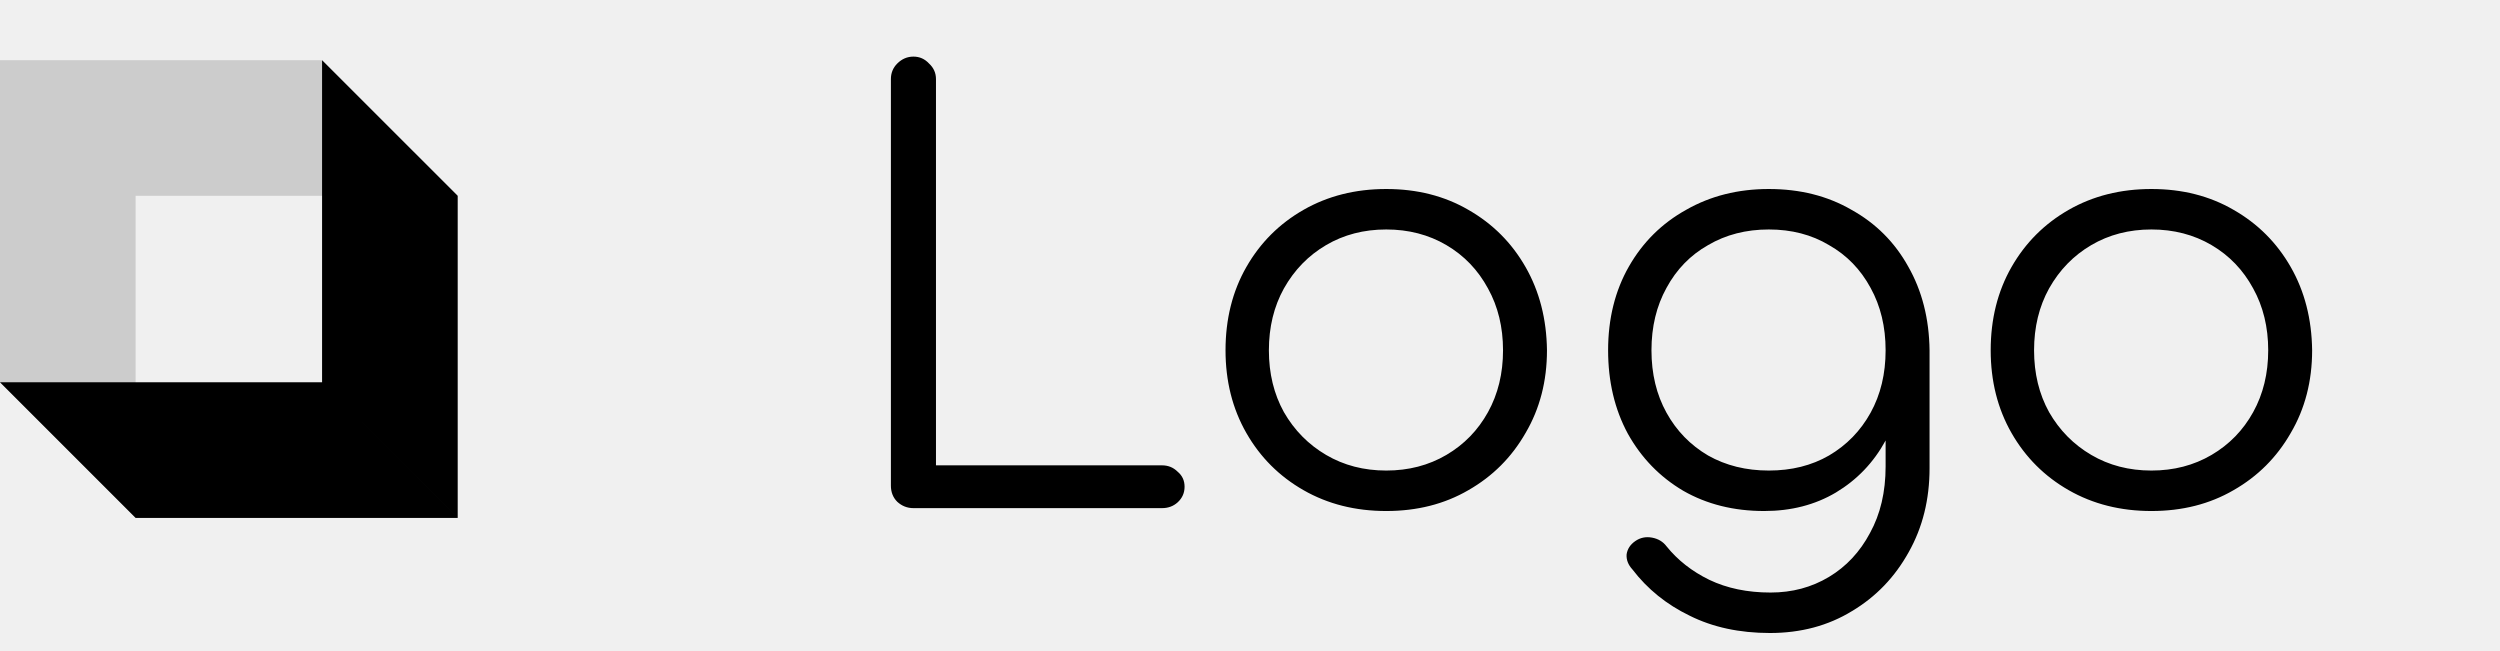
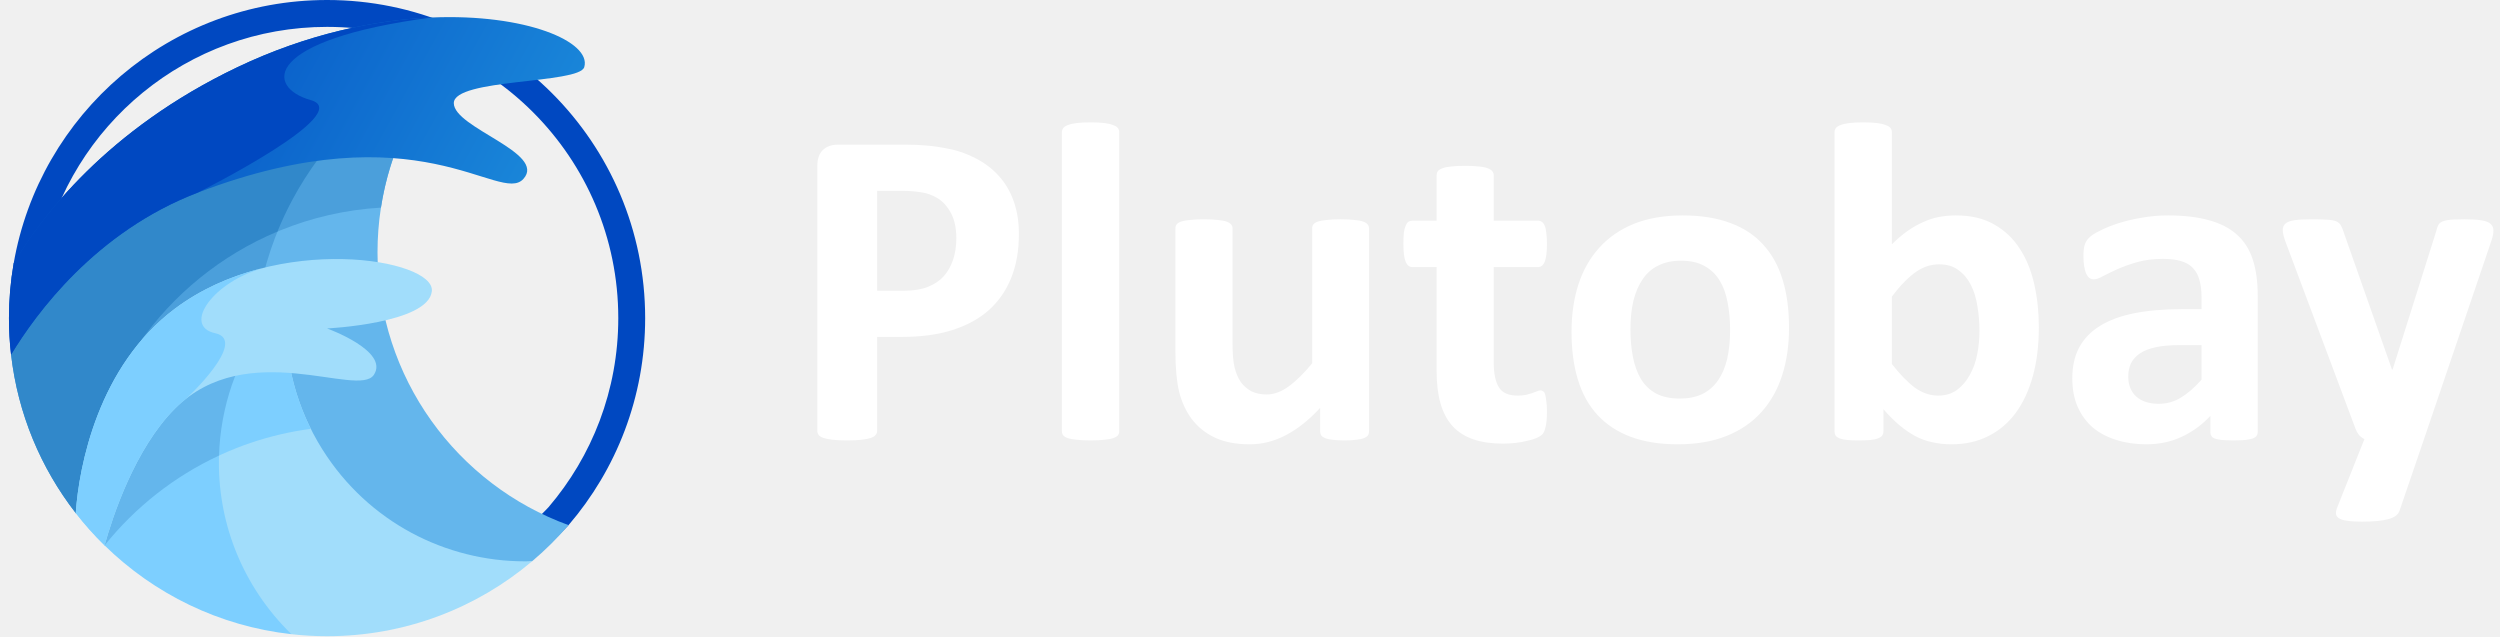
- <svg xmlns="http://www.w3.org/2000/svg" width="123" height="32" viewBox="0 0 123 32" fill="none">
-   <path d="M44.941 25C44.638 25 44.372 24.896 44.145 24.687C43.936 24.479 43.832 24.213 43.832 23.891V3.894C43.832 3.591 43.936 3.335 44.145 3.126C44.372 2.899 44.638 2.785 44.941 2.785C45.244 2.785 45.5 2.899 45.709 3.126C45.937 3.335 46.05 3.591 46.05 3.894V22.895H57.172C57.475 22.895 57.731 22.999 57.94 23.208C58.168 23.398 58.281 23.644 58.281 23.948C58.281 24.251 58.168 24.507 57.94 24.716C57.731 24.905 57.475 25 57.172 25H44.941ZM68.203 25.142C66.686 25.142 65.33 24.801 64.136 24.118C62.941 23.436 62.002 22.497 61.32 21.302C60.637 20.108 60.296 18.752 60.296 17.235C60.296 15.699 60.637 14.333 61.32 13.139C62.002 11.944 62.941 11.005 64.136 10.323C65.33 9.64 66.686 9.299 68.203 9.299C69.72 9.299 71.067 9.64 72.242 10.323C73.437 11.005 74.376 11.944 75.058 13.139C75.741 14.333 76.092 15.699 76.111 17.235C76.111 18.752 75.76 20.108 75.058 21.302C74.376 22.497 73.437 23.436 72.242 24.118C71.067 24.801 69.72 25.142 68.203 25.142ZM68.203 23.151C69.303 23.151 70.289 22.895 71.161 22.383C72.034 21.871 72.716 21.169 73.209 20.278C73.703 19.387 73.949 18.372 73.949 17.235C73.949 16.097 73.703 15.082 73.209 14.191C72.716 13.281 72.034 12.57 71.161 12.058C70.289 11.546 69.303 11.29 68.203 11.29C67.103 11.29 66.117 11.546 65.245 12.058C64.373 12.57 63.681 13.281 63.169 14.191C62.675 15.082 62.429 16.097 62.429 17.235C62.429 18.372 62.675 19.387 63.169 20.278C63.681 21.169 64.373 21.871 65.245 22.383C66.117 22.895 67.103 23.151 68.203 23.151ZM86.799 25.142C85.301 25.142 83.974 24.81 82.817 24.147C81.66 23.464 80.75 22.525 80.086 21.331C79.441 20.136 79.119 18.771 79.119 17.235C79.119 15.68 79.46 14.305 80.143 13.11C80.826 11.916 81.764 10.986 82.959 10.323C84.154 9.64 85.51 9.299 87.026 9.299C88.562 9.299 89.918 9.64 91.094 10.323C92.289 10.986 93.218 11.916 93.882 13.11C94.564 14.305 94.915 15.68 94.934 17.235L93.654 17.917C93.654 19.321 93.36 20.572 92.772 21.672C92.184 22.753 91.369 23.606 90.326 24.232C89.302 24.839 88.126 25.142 86.799 25.142ZM87.083 31.144C85.585 31.144 84.267 30.86 83.13 30.291C81.992 29.741 81.053 28.982 80.314 28.015C80.105 27.788 80.01 27.541 80.029 27.276C80.067 27.01 80.209 26.792 80.456 26.621C80.702 26.451 80.977 26.394 81.281 26.451C81.584 26.508 81.821 26.65 81.992 26.877C82.542 27.56 83.243 28.11 84.097 28.527C84.969 28.944 85.974 29.153 87.112 29.153C88.174 29.153 89.131 28.897 89.985 28.385C90.838 27.873 91.511 27.152 92.004 26.223C92.516 25.294 92.772 24.204 92.772 22.952V18.628L93.597 16.979L94.934 17.235V23.037C94.934 24.573 94.593 25.948 93.91 27.162C93.227 28.394 92.298 29.361 91.123 30.063C89.947 30.784 88.6 31.144 87.083 31.144ZM87.026 23.151C88.145 23.151 89.131 22.905 89.985 22.412C90.857 21.9 91.54 21.198 92.033 20.307C92.526 19.415 92.772 18.391 92.772 17.235C92.772 16.078 92.526 15.054 92.033 14.163C91.54 13.252 90.857 12.551 89.985 12.058C89.131 11.546 88.145 11.29 87.026 11.29C85.908 11.29 84.912 11.546 84.04 12.058C83.168 12.551 82.485 13.252 81.992 14.163C81.499 15.054 81.252 16.078 81.252 17.235C81.252 18.391 81.499 19.415 81.992 20.307C82.485 21.198 83.168 21.9 84.04 22.412C84.912 22.905 85.908 23.151 87.026 23.151ZM105.85 25.142C104.333 25.142 102.977 24.801 101.782 24.118C100.588 23.436 99.649 22.497 98.966 21.302C98.284 20.108 97.942 18.752 97.942 17.235C97.942 15.699 98.284 14.333 98.966 13.139C99.649 11.944 100.588 11.005 101.782 10.323C102.977 9.64 104.333 9.299 105.85 9.299C107.367 9.299 108.713 9.64 109.889 10.323C111.084 11.005 112.022 11.944 112.705 13.139C113.388 14.333 113.738 15.699 113.757 17.235C113.757 18.752 113.407 20.108 112.705 21.302C112.022 22.497 111.084 23.436 109.889 24.118C108.713 24.801 107.367 25.142 105.85 25.142ZM105.85 23.151C106.95 23.151 107.936 22.895 108.808 22.383C109.68 21.871 110.363 21.169 110.856 20.278C111.349 19.387 111.596 18.372 111.596 17.235C111.596 16.097 111.349 15.082 110.856 14.191C110.363 13.281 109.68 12.57 108.808 12.058C107.936 11.546 106.95 11.29 105.85 11.29C104.75 11.29 103.764 11.546 102.892 12.058C102.019 12.57 101.327 13.281 100.815 14.191C100.322 15.082 100.076 16.097 100.076 17.235C100.076 18.372 100.322 19.387 100.815 20.278C101.327 21.169 102.019 21.871 102.892 22.383C103.764 22.895 104.75 23.151 105.85 23.151Z" fill="black" />
-   <path fill-rule="evenodd" clip-rule="evenodd" d="M15.846 2.963H8.58307e-06L6.672 9.635H22.518L15.846 2.963ZM6.672 9.635V25.481L0 18.809V2.963L6.672 9.635Z" fill="#CCCCCC" />
-   <path fill-rule="evenodd" clip-rule="evenodd" d="M6.672 25.481L22.518 25.481L15.846 18.809L2.28882e-05 18.809L6.672 25.481ZM15.846 18.809L15.846 2.963L22.519 9.635L22.519 25.481L15.846 18.809Z" fill="black" />
+ <svg xmlns="http://www.w3.org/2000/svg" width="279" height="71" viewBox="0 0 279 71" fill="none">
+   <path d="M113.709 26.123C113.709 27.968 113.421 29.602 112.846 31.023C112.27 32.445 111.432 33.647 110.332 34.629C109.232 35.594 107.878 36.33 106.27 36.838C104.678 37.346 102.799 37.6 100.633 37.6H97.891V48.086C97.891 48.255 97.831 48.408 97.713 48.543C97.611 48.678 97.434 48.788 97.18 48.873C96.926 48.958 96.587 49.025 96.164 49.076C95.741 49.127 95.199 49.152 94.539 49.152C93.896 49.152 93.354 49.127 92.914 49.076C92.491 49.025 92.152 48.958 91.898 48.873C91.644 48.788 91.467 48.678 91.365 48.543C91.264 48.408 91.213 48.255 91.213 48.086V18.531C91.213 17.736 91.416 17.143 91.822 16.754C92.245 16.348 92.796 16.145 93.473 16.145H101.217C101.995 16.145 102.732 16.178 103.426 16.246C104.137 16.297 104.983 16.424 105.965 16.627C106.947 16.813 107.937 17.169 108.936 17.693C109.951 18.218 110.814 18.887 111.525 19.699C112.236 20.495 112.778 21.434 113.15 22.518C113.523 23.584 113.709 24.786 113.709 26.123ZM106.727 26.605C106.727 25.454 106.523 24.506 106.117 23.762C105.711 23.017 105.212 22.467 104.619 22.111C104.027 21.756 103.4 21.536 102.74 21.451C102.097 21.35 101.428 21.299 100.734 21.299H97.891V32.445H100.887C101.953 32.445 102.842 32.301 103.553 32.014C104.281 31.726 104.873 31.328 105.33 30.82C105.787 30.296 106.134 29.678 106.371 28.967C106.608 28.239 106.727 27.452 106.727 26.605Z" fill="white" />
+   <path d="M124.906 48.137C124.906 48.306 124.855 48.458 124.754 48.594C124.652 48.712 124.475 48.814 124.221 48.898C123.984 48.983 123.662 49.042 123.256 49.076C122.85 49.127 122.333 49.152 121.707 49.152C121.081 49.152 120.564 49.127 120.158 49.076C119.752 49.042 119.422 48.983 119.168 48.898C118.931 48.814 118.762 48.712 118.66 48.594C118.559 48.458 118.508 48.306 118.508 48.137V14.748C118.508 14.579 118.559 14.426 118.66 14.291C118.762 14.156 118.931 14.046 119.168 13.961C119.422 13.859 119.752 13.783 120.158 13.732C120.564 13.682 121.081 13.656 121.707 13.656C122.333 13.656 122.85 13.682 123.256 13.732C123.662 13.783 123.984 13.859 124.221 13.961C124.475 14.046 124.652 14.156 124.754 14.291C124.855 14.426 124.906 14.579 124.906 14.748V48.137Z" fill="white" />
+   <path d="M152.785 48.137C152.785 48.306 152.743 48.458 152.658 48.594C152.574 48.712 152.421 48.814 152.201 48.898C151.998 48.983 151.719 49.042 151.363 49.076C151.025 49.127 150.593 49.152 150.068 49.152C149.51 49.152 149.053 49.127 148.697 49.076C148.359 49.042 148.088 48.983 147.885 48.898C147.682 48.814 147.538 48.712 147.453 48.594C147.368 48.458 147.326 48.306 147.326 48.137V45.522C146.074 46.876 144.796 47.891 143.492 48.568C142.206 49.245 140.868 49.584 139.48 49.584C137.923 49.584 136.611 49.33 135.545 48.822C134.495 48.315 133.641 47.62 132.98 46.74C132.337 45.86 131.872 44.844 131.584 43.693C131.313 42.525 131.178 41.078 131.178 39.352V25.488C131.178 25.319 131.22 25.175 131.305 25.057C131.406 24.921 131.576 24.811 131.812 24.727C132.066 24.642 132.396 24.583 132.803 24.549C133.226 24.498 133.742 24.473 134.352 24.473C134.978 24.473 135.494 24.498 135.9 24.549C136.307 24.583 136.628 24.642 136.865 24.727C137.119 24.811 137.297 24.921 137.398 25.057C137.5 25.175 137.551 25.319 137.551 25.488V38.285C137.551 39.47 137.627 40.376 137.779 41.002C137.932 41.628 138.16 42.17 138.465 42.627C138.786 43.067 139.184 43.414 139.658 43.668C140.149 43.905 140.716 44.023 141.359 44.023C142.172 44.023 142.984 43.727 143.797 43.135C144.626 42.542 145.507 41.679 146.438 40.545V25.488C146.438 25.319 146.48 25.175 146.564 25.057C146.666 24.921 146.835 24.811 147.072 24.727C147.326 24.642 147.656 24.583 148.062 24.549C148.469 24.498 148.985 24.473 149.611 24.473C150.238 24.473 150.754 24.498 151.16 24.549C151.566 24.583 151.888 24.642 152.125 24.727C152.362 24.811 152.531 24.921 152.633 25.057C152.734 25.175 152.785 25.319 152.785 25.488V48.137Z" fill="white" />
+   <path d="M172.641 45.902C172.641 46.647 172.59 47.223 172.488 47.629C172.404 48.018 172.285 48.297 172.133 48.467C171.98 48.619 171.752 48.763 171.447 48.898C171.16 49.017 170.812 49.118 170.406 49.203C170.017 49.305 169.585 49.381 169.111 49.432C168.654 49.482 168.189 49.508 167.715 49.508C166.445 49.508 165.345 49.347 164.414 49.025C163.483 48.704 162.713 48.213 162.104 47.553C161.494 46.876 161.046 46.029 160.758 45.014C160.47 43.998 160.326 42.796 160.326 41.408V29.805H157.609C157.288 29.805 157.042 29.61 156.873 29.221C156.704 28.814 156.619 28.146 156.619 27.215C156.619 26.724 156.636 26.309 156.67 25.971C156.721 25.632 156.788 25.37 156.873 25.184C156.958 24.98 157.059 24.837 157.178 24.752C157.313 24.667 157.465 24.625 157.635 24.625H160.326V19.572C160.326 19.403 160.368 19.251 160.453 19.115C160.555 18.98 160.724 18.87 160.961 18.785C161.215 18.684 161.545 18.616 161.951 18.582C162.374 18.531 162.891 18.506 163.5 18.506C164.126 18.506 164.643 18.531 165.049 18.582C165.472 18.616 165.802 18.684 166.039 18.785C166.276 18.87 166.445 18.98 166.547 19.115C166.648 19.251 166.699 19.403 166.699 19.572V24.625H171.625C171.794 24.625 171.938 24.667 172.057 24.752C172.192 24.837 172.302 24.98 172.387 25.184C172.471 25.37 172.531 25.632 172.564 25.971C172.615 26.309 172.641 26.724 172.641 27.215C172.641 28.146 172.556 28.814 172.387 29.221C172.217 29.61 171.972 29.805 171.65 29.805H166.699V40.443C166.699 41.679 166.894 42.61 167.283 43.236C167.673 43.846 168.367 44.15 169.365 44.15C169.704 44.15 170.008 44.125 170.279 44.074C170.55 44.007 170.787 43.939 170.99 43.871C171.21 43.786 171.388 43.719 171.523 43.668C171.676 43.6 171.811 43.566 171.93 43.566C172.031 43.566 172.124 43.6 172.209 43.668C172.311 43.719 172.387 43.837 172.438 44.023C172.488 44.193 172.531 44.43 172.564 44.734C172.615 45.039 172.641 45.428 172.641 45.902Z" fill="white" />
+   <path d="M199.656 36.584C199.656 38.514 199.402 40.274 198.895 41.865C198.387 43.456 197.617 44.828 196.584 45.978C195.551 47.13 194.257 48.018 192.699 48.645C191.142 49.271 189.322 49.584 187.24 49.584C185.226 49.584 183.474 49.305 181.984 48.746C180.495 48.188 179.259 47.375 178.277 46.309C177.296 45.242 176.568 43.93 176.094 42.373C175.62 40.816 175.383 39.038 175.383 37.041C175.383 35.111 175.637 33.351 176.145 31.76C176.669 30.152 177.448 28.781 178.48 27.646C179.513 26.495 180.799 25.607 182.34 24.98C183.897 24.354 185.717 24.041 187.799 24.041C189.83 24.041 191.59 24.32 193.08 24.879C194.57 25.421 195.797 26.225 196.762 27.291C197.743 28.357 198.471 29.669 198.945 31.227C199.419 32.784 199.656 34.57 199.656 36.584ZM193.08 36.838C193.08 35.721 192.987 34.697 192.801 33.766C192.632 32.818 192.335 31.997 191.912 31.303C191.489 30.609 190.922 30.067 190.211 29.678C189.517 29.288 188.637 29.094 187.57 29.094C186.622 29.094 185.793 29.271 185.082 29.627C184.371 29.965 183.787 30.473 183.33 31.15C182.873 31.811 182.526 32.615 182.289 33.562C182.069 34.493 181.959 35.56 181.959 36.762C181.959 37.879 182.052 38.911 182.238 39.859C182.424 40.79 182.721 41.603 183.127 42.297C183.55 42.991 184.117 43.533 184.828 43.922C185.539 44.294 186.419 44.48 187.469 44.48C188.434 44.48 189.271 44.311 189.982 43.973C190.693 43.617 191.277 43.109 191.734 42.449C192.191 41.789 192.53 40.993 192.75 40.062C192.97 39.115 193.08 38.04 193.08 36.838Z" fill="white" />
+   <path d="M227.535 36.508C227.535 38.522 227.315 40.333 226.875 41.941C226.435 43.55 225.8 44.921 224.971 46.055C224.141 47.189 223.117 48.06 221.898 48.67C220.697 49.279 219.326 49.584 217.785 49.584C217.023 49.584 216.312 49.508 215.652 49.355C214.992 49.22 214.357 48.992 213.748 48.67C213.156 48.348 212.563 47.942 211.971 47.451C211.395 46.96 210.803 46.368 210.193 45.674V48.137C210.193 48.323 210.143 48.484 210.041 48.619C209.956 48.738 209.804 48.839 209.584 48.924C209.381 49.008 209.102 49.068 208.746 49.102C208.391 49.135 207.959 49.152 207.451 49.152C206.926 49.152 206.486 49.135 206.131 49.102C205.792 49.068 205.513 49.008 205.293 48.924C205.09 48.839 204.946 48.738 204.861 48.619C204.777 48.484 204.734 48.323 204.734 48.137V14.748C204.734 14.579 204.785 14.426 204.887 14.291C204.988 14.156 205.158 14.046 205.395 13.961C205.648 13.859 205.979 13.783 206.385 13.732C206.791 13.682 207.307 13.656 207.934 13.656C208.56 13.656 209.076 13.682 209.482 13.732C209.889 13.783 210.21 13.859 210.447 13.961C210.701 14.046 210.879 14.156 210.98 14.291C211.082 14.426 211.133 14.579 211.133 14.748V27.266C211.708 26.69 212.284 26.199 212.859 25.793C213.435 25.387 214.01 25.057 214.586 24.803C215.161 24.532 215.754 24.337 216.363 24.219C216.973 24.1 217.616 24.041 218.293 24.041C219.969 24.041 221.391 24.38 222.559 25.057C223.727 25.717 224.674 26.614 225.402 27.748C226.147 28.882 226.689 30.211 227.027 31.734C227.366 33.241 227.535 34.832 227.535 36.508ZM220.908 36.965C220.908 36 220.832 35.069 220.68 34.172C220.544 33.275 220.299 32.479 219.943 31.785C219.588 31.091 219.122 30.541 218.547 30.135C217.988 29.712 217.277 29.5 216.414 29.5C215.991 29.5 215.576 29.559 215.17 29.678C214.764 29.796 214.34 29.999 213.9 30.287C213.477 30.575 213.037 30.947 212.58 31.404C212.123 31.861 211.641 32.428 211.133 33.105V40.621C212.03 41.772 212.885 42.652 213.697 43.262C214.527 43.854 215.39 44.15 216.287 44.15C217.117 44.15 217.819 43.939 218.395 43.516C218.97 43.092 219.444 42.542 219.816 41.865C220.206 41.188 220.485 40.418 220.654 39.555C220.824 38.691 220.908 37.828 220.908 36.965Z" fill="white" />
+   <path d="M251.961 48.213C251.961 48.45 251.876 48.636 251.707 48.772C251.538 48.907 251.267 49 250.895 49.051C250.539 49.118 250.006 49.152 249.295 49.152C248.533 49.152 247.975 49.118 247.619 49.051C247.281 49 247.035 48.907 246.883 48.772C246.747 48.636 246.68 48.45 246.68 48.213V46.41C245.749 47.409 244.682 48.188 243.48 48.746C242.296 49.305 240.975 49.584 239.52 49.584C238.318 49.584 237.209 49.423 236.193 49.102C235.195 48.797 234.323 48.34 233.578 47.73C232.85 47.104 232.283 46.334 231.877 45.42C231.471 44.506 231.268 43.44 231.268 42.221C231.268 40.9 231.521 39.758 232.029 38.793C232.554 37.811 233.324 37.007 234.34 36.381C235.372 35.738 236.65 35.264 238.174 34.959C239.697 34.654 241.466 34.502 243.48 34.502H245.689V33.131C245.689 32.42 245.613 31.802 245.461 31.277C245.326 30.736 245.089 30.287 244.75 29.932C244.428 29.576 243.988 29.314 243.43 29.145C242.888 28.975 242.211 28.891 241.398 28.891C240.332 28.891 239.376 29.009 238.529 29.246C237.7 29.483 236.964 29.745 236.32 30.033C235.677 30.321 235.135 30.583 234.695 30.82C234.272 31.057 233.925 31.176 233.654 31.176C233.468 31.176 233.299 31.116 233.146 30.998C233.011 30.88 232.893 30.71 232.791 30.49C232.706 30.27 232.639 29.999 232.588 29.678C232.537 29.356 232.512 29.001 232.512 28.611C232.512 28.087 232.554 27.672 232.639 27.367C232.723 27.062 232.884 26.792 233.121 26.555C233.358 26.301 233.773 26.03 234.365 25.742C234.958 25.438 235.652 25.158 236.447 24.904C237.243 24.65 238.106 24.447 239.037 24.295C239.985 24.126 240.958 24.041 241.957 24.041C243.734 24.041 245.249 24.219 246.502 24.574C247.771 24.913 248.812 25.446 249.625 26.174C250.438 26.885 251.03 27.807 251.402 28.941C251.775 30.076 251.961 31.421 251.961 32.978V48.213ZM245.689 38.514H243.252C242.219 38.514 241.339 38.59 240.611 38.742C239.883 38.895 239.291 39.123 238.834 39.428C238.377 39.732 238.038 40.105 237.818 40.545C237.615 40.968 237.514 41.459 237.514 42.018C237.514 42.965 237.81 43.71 238.402 44.252C239.012 44.794 239.85 45.065 240.916 45.065C241.813 45.065 242.634 44.836 243.379 44.379C244.141 43.922 244.911 43.253 245.689 42.373V38.514Z" fill="white" />
+   <path d="M270.521 49L267.779 57.023C267.627 57.447 267.212 57.751 266.535 57.938C265.858 58.124 264.868 58.217 263.564 58.217C262.887 58.217 262.346 58.183 261.939 58.115C261.533 58.065 261.229 57.971 261.025 57.836C260.822 57.7 260.712 57.531 260.695 57.328C260.678 57.125 260.729 56.88 260.848 56.592L263.869 49C263.649 48.898 263.446 48.746 263.26 48.543C263.09 48.323 262.964 48.094 262.879 47.857L255.084 27.037C254.864 26.445 254.754 25.996 254.754 25.691C254.754 25.37 254.855 25.124 255.059 24.955C255.262 24.769 255.6 24.642 256.074 24.574C256.565 24.506 257.208 24.473 258.004 24.473C258.732 24.473 259.307 24.49 259.73 24.523C260.154 24.54 260.484 24.6 260.721 24.701C260.958 24.803 261.135 24.963 261.254 25.184C261.372 25.387 261.491 25.683 261.609 26.072L266.941 41.23H267.018L271.893 25.768C271.994 25.328 272.121 25.04 272.273 24.904C272.443 24.752 272.714 24.642 273.086 24.574C273.458 24.506 274.11 24.473 275.041 24.473C275.769 24.473 276.37 24.506 276.844 24.574C277.335 24.642 277.69 24.769 277.91 24.955C278.147 25.141 278.266 25.395 278.266 25.717C278.266 26.021 278.198 26.385 278.062 26.809L270.521 49Z" fill="white" />
+   <path fill-rule="evenodd" clip-rule="evenodd" d="M61.211 56.608C66.068 50.928 69 43.56 69 35.5C69 17.551 54.449 3 36.5 3C20.91 3 7.88 13.981 4.729 28.631C4.976 28.931 5.275 29.29 5.623 29.701C6.763 31.05 8.418 32.955 10.47 35.171C14.585 39.614 20.248 45.257 26.513 50.181C32.827 55.143 39.511 59.18 45.678 60.695C51.647 62.162 56.901 61.25 61.211 56.608ZM63.451 58.604C42.552 81.241 1.548 29.519 1.519 29.43C4.399 12.716 18.963 0 36.5 0C56.106 0 72 15.894 72 35.5C72 44.324 68.779 52.395 63.451 58.604Z" fill="#0048C1" />
+   <path d="M42.13 28.163C42.13 21.47 44.16 15.252 47.638 10.091C47.638 10.091 11.778 13.668 1.235 39.58C1.235 39.582 1.235 39.585 1.236 39.588C1.249 39.608 1.309 39.7 1.419 39.853C3.251 42.433 20.922 71.416 59.39 62.632C60.849 61.4 62.208 60.053 63.451 58.604C51.014 54.085 42.13 42.162 42.13 28.163Z" fill="#64B6EC" />
+   <path d="M42.513 23.17C43.254 18.383 45.042 13.943 47.638 10.091C47.638 10.091 11.778 13.668 1.235 39.58C1.235 39.583 1.236 39.585 1.236 39.588C1.249 39.608 1.309 39.7 1.419 39.853C2.094 40.804 4.921 45.341 10.147 50.252C13.742 35.346 26.74 24.11 42.513 23.17Z" fill="#4B9FDB" />
+   <path d="M39.161 65.391C27.971 54.371 24.835 36.904 32.604 22.343C36.144 15.708 41.446 10.617 47.625 7.339C47.625 7.339 13.257 13.39 1.235 39.58C1.992 46.199 4.57 52.264 8.455 57.264C8.531 57.319 19.647 65.404 39.161 65.391Z" fill="#4B9FDB" />
+   <path d="M30.967 25.841C31.445 24.66 31.99 23.492 32.604 22.343C36.144 15.708 41.446 10.617 47.625 7.339C47.625 7.339 13.257 13.39 1.235 39.58C1.992 46.199 4.57 52.264 8.455 57.264C8.466 57.272 8.707 57.447 9.167 57.739C9.511 43.357 18.408 31.095 30.967 25.841Z" fill="#3188CA" />
+   <path d="M36.51 50.97C33.414 46.414 31.92 41.242 31.901 36.119C31.901 36.119 12.4 39.595 11.669 60.868L32.528 70.778C33.832 70.923 35.157 71 36.5 71C45.223 71 53.21 67.852 59.39 62.633C50.582 62.901 41.829 58.799 36.51 50.97Z" fill="#A1DDFB" />
+   <path d="M11.671 60.869C17.253 53.904 25.404 49.087 34.688 47.859C32.825 44.125 31.916 40.107 31.901 36.119C31.901 36.119 12.4 39.595 11.669 60.868L11.671 60.869Z" fill="#7DCFFF" />
+   <path d="M24.491 49.852C24.863 44.356 26.875 39.362 30.017 35.316C30.017 35.316 10.736 40.519 11.669 60.867C17.182 66.264 24.445 69.877 32.528 70.777C27.104 65.511 23.942 57.985 24.491 49.852Z" fill="#7DCFFF" />
+   <path d="M11.671 60.869C15.079 56.615 19.446 53.163 24.445 50.84C24.455 50.511 24.469 50.182 24.491 49.852C24.863 44.356 26.875 39.362 30.017 35.316C30.017 35.316 10.736 40.519 11.669 60.867C11.67 60.868 11.67 60.868 11.671 60.869Z" fill="#64B6EC" />
+   <path d="M65.205 7.488C64.65 9.384 50.645 8.736 50.645 11.51C50.645 14.283 61.045 17.057 58.41 19.969C55.775 22.881 46.762 12.065 22.078 21.494C10.679 25.85 3.988 35.013 1.233 39.584C1.079 38.245 1 36.881 1 35.5C1 33.43 1.177 31.401 1.519 29.429C4.549 24.291 11.879 14.464 26.516 7.488C34.269 3.794 41.807 2.227 48.142 1.954C58.689 1.499 66.032 4.665 65.205 7.488Z" fill="url(#paint0_linear_739_24794)" />
+   <path d="M19.536 34.437C10.972 40.842 8.806 52.017 8.454 57.263C9.443 58.537 10.518 59.741 11.669 60.868C12.541 57.74 15.028 50.094 19.536 45.586C27.596 37.525 39.985 44.468 41.723 41.833C43.48 39.17 36.5 36.656 36.5 36.656C36.5 36.656 47.825 36.101 48.195 32.495C48.565 28.89 30.94 25.907 19.536 34.437Z" fill="#A1DDFB" />
+   <path d="M34.688 11.173C29.547 9.726 29.428 4.438 48.142 1.954C41.807 2.227 34.269 3.794 26.516 7.489C11.879 14.464 4.549 24.291 1.519 29.429C1.177 31.401 1 33.43 1 35.5C1 36.881 1.079 38.245 1.233 39.584C3.988 35.014 10.679 25.85 22.078 21.494C22.078 21.494 39.828 12.619 34.688 11.173Z" fill="#0048C1" />
+   <path d="M29.605 29.845C26.113 30.686 22.6 32.145 19.536 34.437C10.972 40.842 8.806 52.017 8.454 57.263C9.443 58.537 10.518 59.741 11.669 60.868C12.541 57.74 15.028 50.094 19.536 45.586C19.955 45.166 20.386 44.79 20.827 44.449L20.827 44.447C20.827 44.447 27.764 37.996 24.02 37.188C20.276 36.38 23.81 31.343 29.605 29.845Z" fill="#7DCFFF" />
+   <defs>
+     <linearGradient id="paint0_linear_739_24794" x1="4.308" y1="8.608" x2="59.52" y2="39.013" gradientUnits="userSpaceOnUse">
+       <stop stop-color="#0048C1" />
+       <stop offset="1" stop-color="#1E91DD" />
+     </linearGradient>
+   </defs>
</svg>
